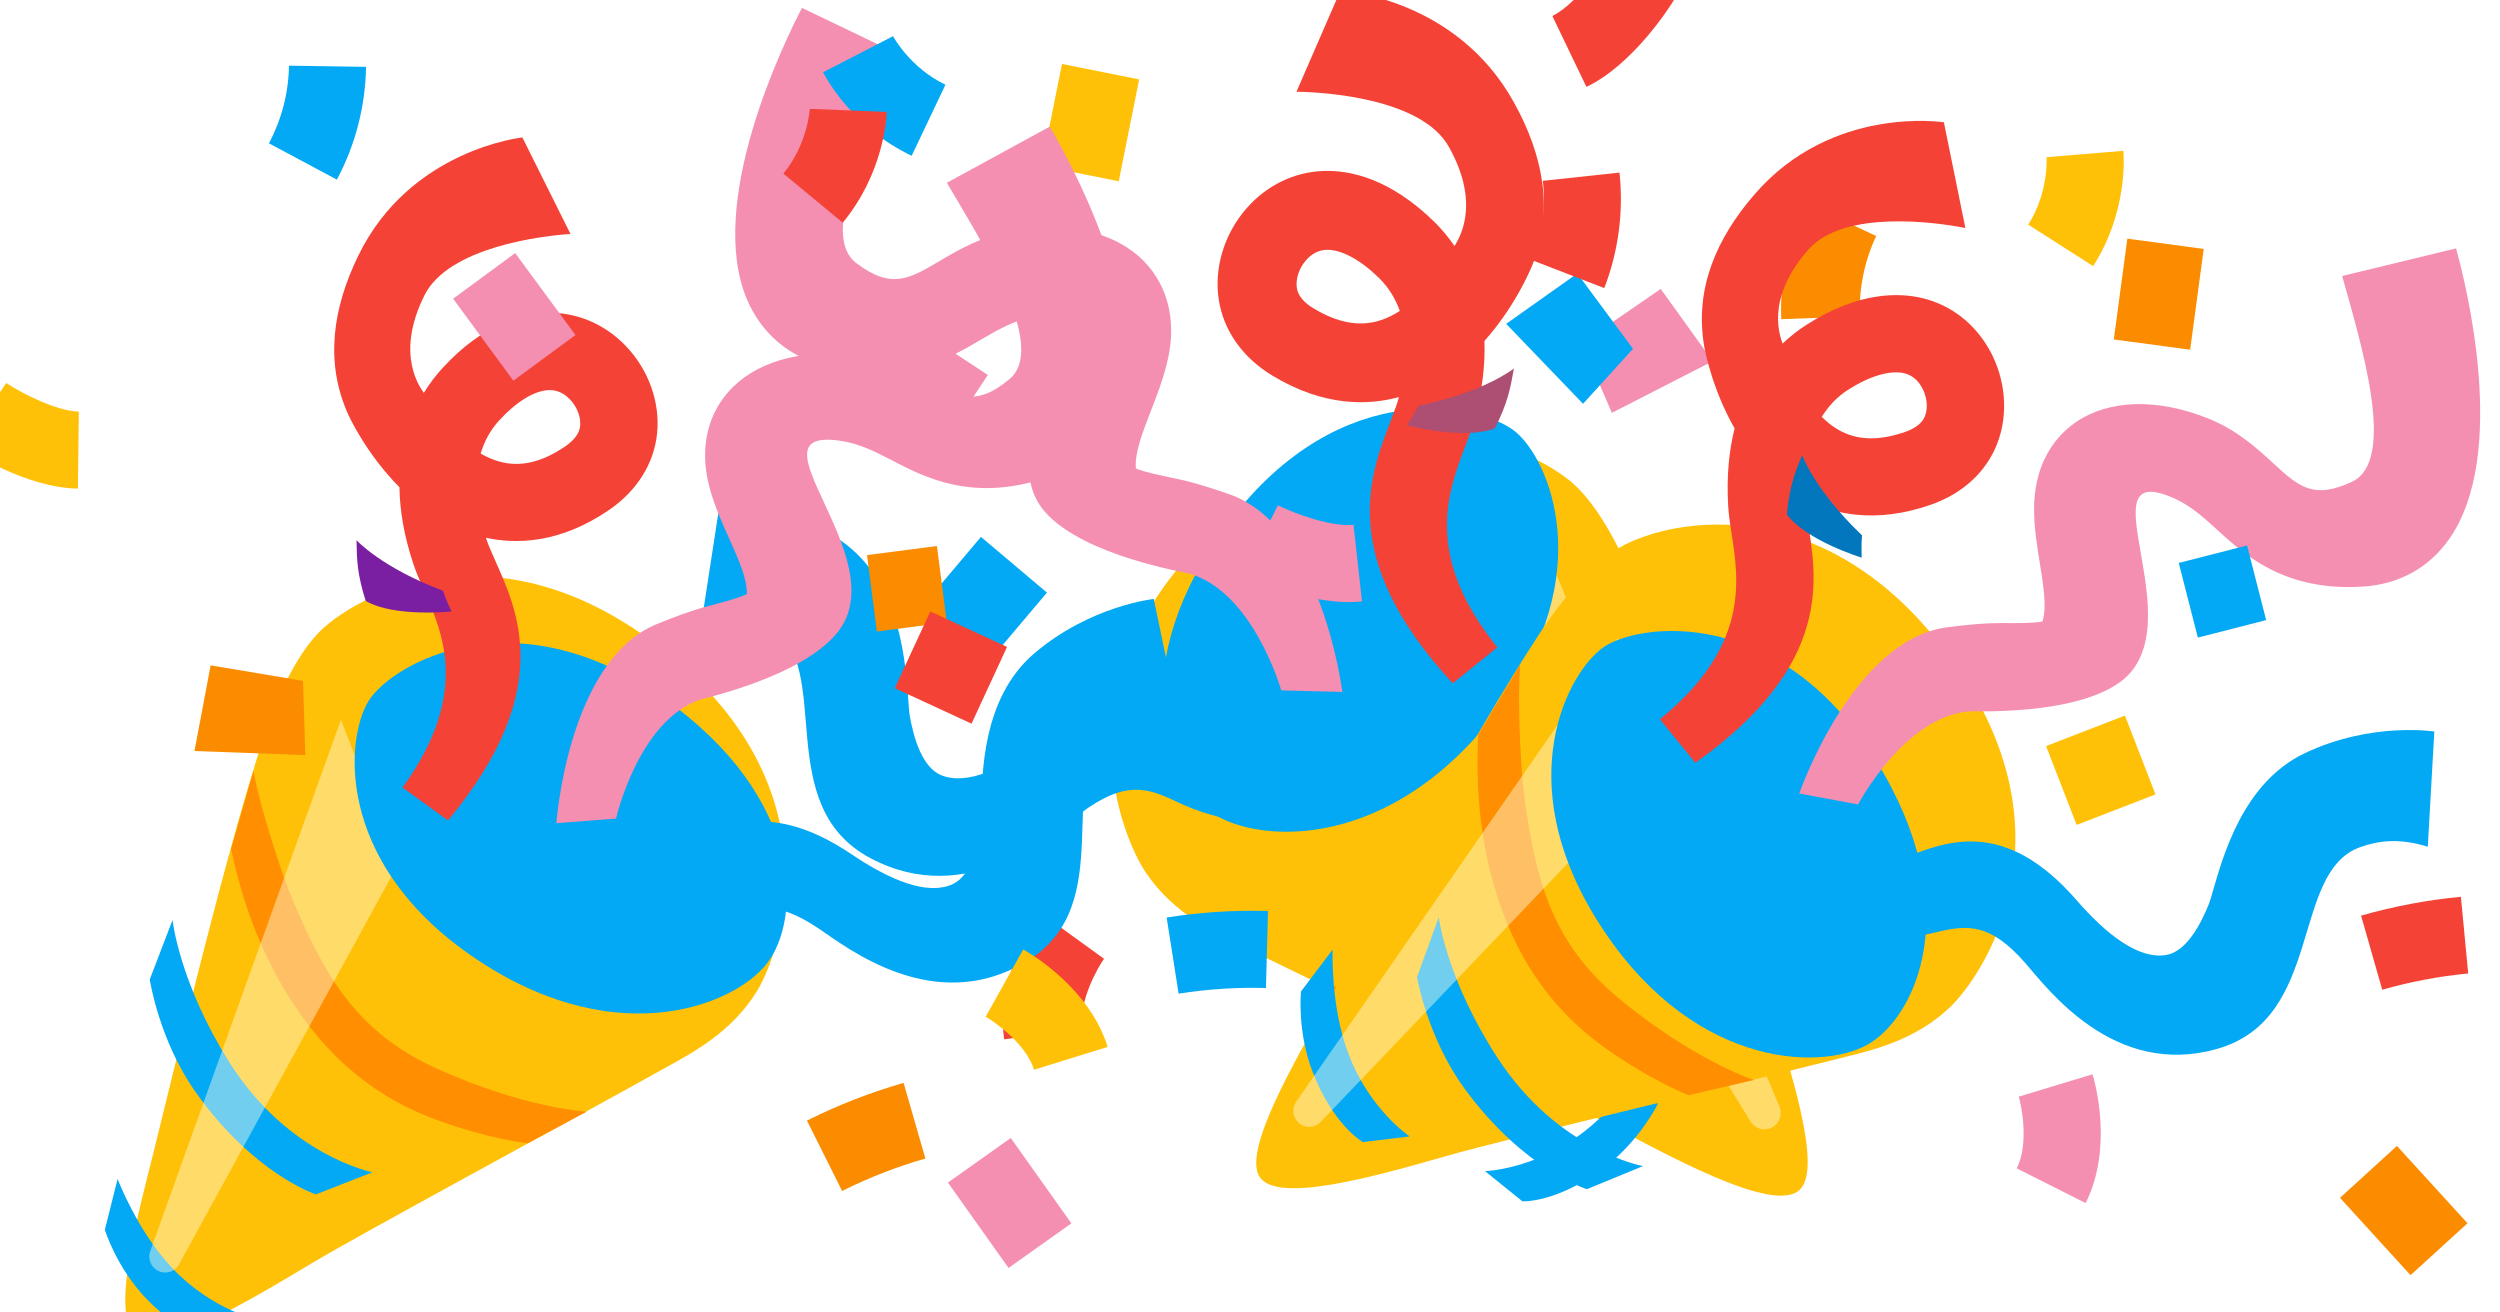
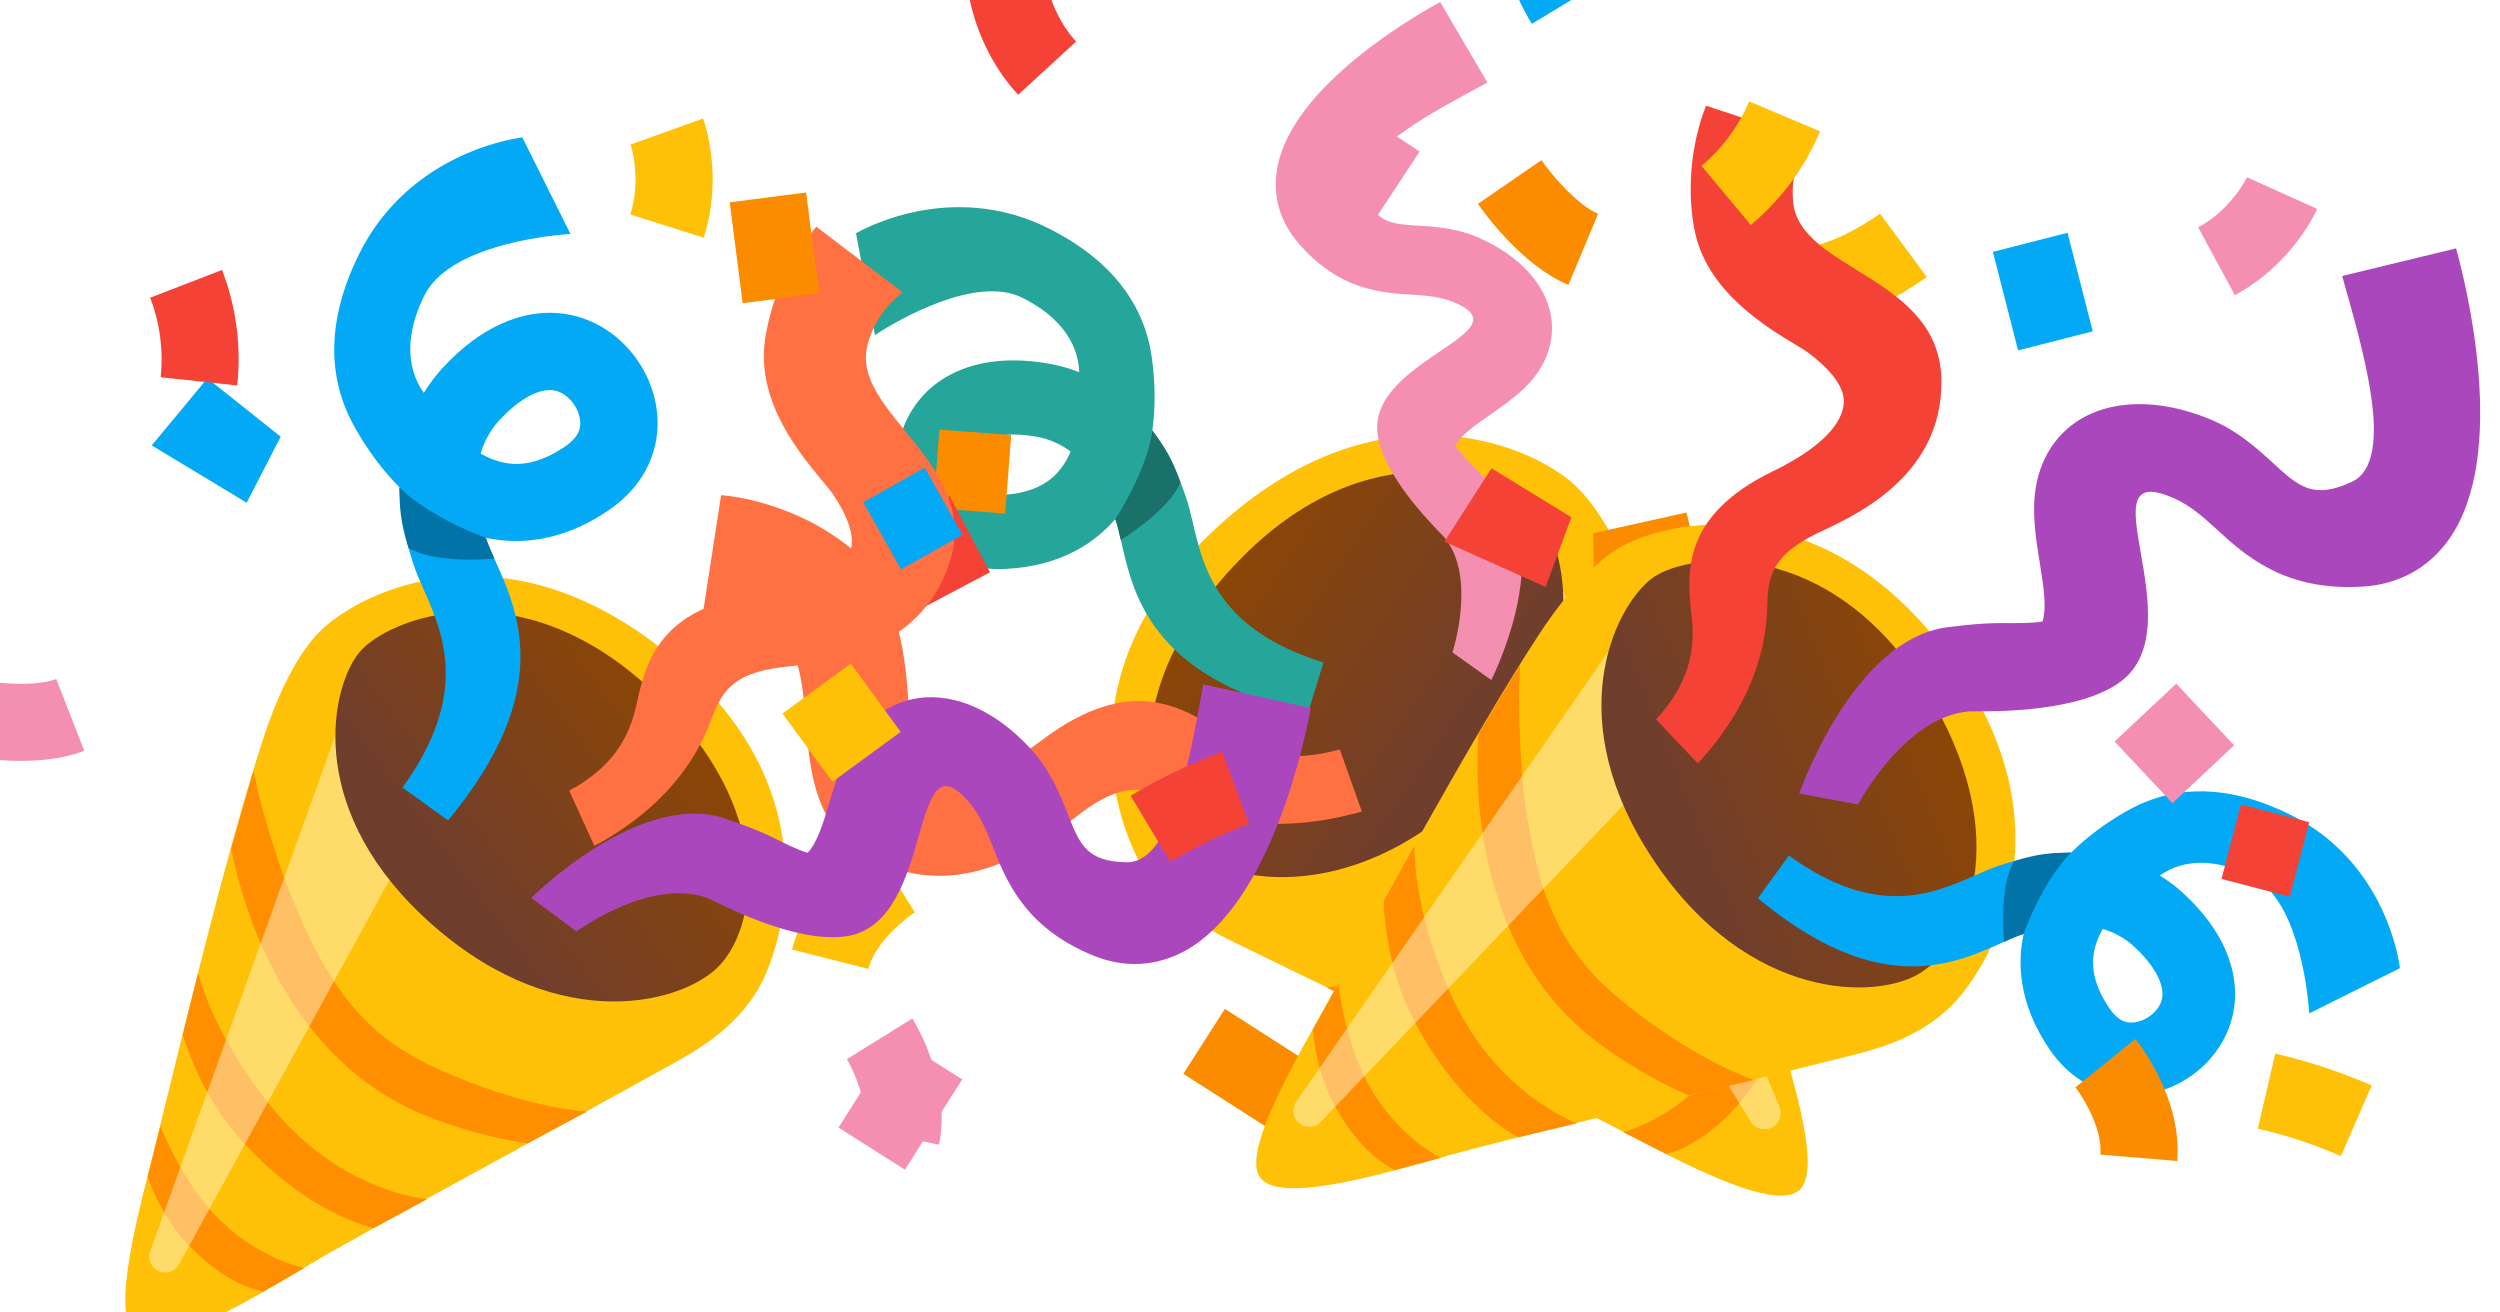
<svg xmlns="http://www.w3.org/2000/svg" width="244" height="128" viewBox="0 0 244 128">
  <g transform="translate(63 -5) scale(.96) rotate(3 64 64) translate(128 0) scale(-1 1)">
    <g>
      <g>
        <g>
          <path style="fill:#FFC107;" d="M7.45,123.27c2.27,2.46,11.62-1.83,19-5.27c5.53-2.57,27.66-11.65,38.66-16.36     c2.97-1.27,7.29-2.93,10.4-7.02c2.76-3.64,10.08-19.1-4.66-34.76c-14.96-15.9-30.37-11.51-36.13-7.43     c-3.39,2.4-6.15,7.81-7.39,10.56c-5.24,11.62-12.71,32.91-15.75,41.28C9.35,110.44,5.2,120.83,7.45,123.27z" />
          <path style="fill:#FF8F00;" d="M25.85,66.49c0.14,1.74,0.49,4.57,1.69,10.02c0.82,3.74,2.16,7.66,3.25,10.25     c3.27,7.79,7.86,10.93,12.51,13.45c7.9,4.28,13.27,5.08,13.27,5.08l-6.44,2.63c0,0-3.9-0.81-9.22-3.43     c-5.07-2.5-10.35-6.73-14.21-15.01c-1.67-3.59-2.64-7.07-3.2-9.83c-0.69-3.42-0.8-5.36-0.8-5.36L25.85,66.49z" />
-           <path style="fill:#03A9F4;" d="M17.94,86.77c0,0,0.8,6.49,6.16,14.68c6.28,9.58,15.05,11.15,15.05,11.15l-5.83,2.4     c0,0-6.51-1.99-12.7-10.44c-3.86-5.27-4.94-11.57-4.94-11.57L17.94,86.77z" transform="translate(-3 -7)" />
-           <path style="fill:#03A9F4;" d="M12.39,102.15c0,0,1.46,5.6,4.66,9.78c3.81,4.99,8.66,6.44,8.66,6.44l-4.47,1.98     c0,0-3.39-0.71-7.1-5.41c-2.82-3.57-3.62-7.67-3.62-7.67L12.39,102.15z" transform="rotate(-12 55 55)" />
+           <path style="fill:#FF8F00;" d="M17.94,86.77c0,0,0.8,6.49,6.16,14.68c6.28,9.58,15.05,11.15,15.05,11.15l-5.83,2.4     c0,0-6.51-1.99-12.7-10.44c-3.86-5.27-4.94-11.57-4.94-11.57L17.94,86.77z" />
+           <path style="fill:#FF8F00;" d="M12.39,102.15c0,0,1.46,5.6,4.66,9.78c3.81,4.99,8.66,6.44,8.66,6.44l-4.47,1.98     c0,0-3.39-0.71-7.1-5.41c-2.82-3.57-3.62-7.67-3.62-7.67L12.39,102.15z" />
          <g style="opacity:0.44;">
            <path style="fill:#FFFDE7;" d="M9.96,116.37L9.96,116.37c-0.2-0.45-0.2-0.96,0.01-1.4l25.47-52.82l4.19,15.75l-26.8,38.71      C12.11,117.69,10.49,117.55,9.96,116.37z" />
          </g>
          <linearGradient id="popper3_p0_SVGID_1_" gradientUnits="userSpaceOnUse" x1="74.384" y1="61.839" x2="44.617" y2="79.699">
            <stop offset="0.024" style="stop-color:#8F4700" />
            <stop offset="1" style="stop-color:#703E2D" />
          </linearGradient>
-           <path style="fill:#03A9F4;" d="M41.65,83.19c11.9,13.92,25.45,12.18,29.96,8.66c4.52-3.53,8.09-15.66-3.76-29.35     c-12.42-14.34-26.48-10.25-29.73-7.15S30.73,70.42,41.65,83.19z" transform="translate(2 -3) rotate(7 75 55)" />
-           <g>
-             <path style="fill:#03A9F4;" d="M82.52,88.92c-4.34-3.64-6.65-2.99-9.75-1.7c-4,1.66-10.29,2.89-18.83,0l2.57-6.19      c5.07,1.71,8.74,0.88,11.91-0.99c4.08-2.4,9.66-5.69,18.34,1.6c3.62,3.04,7.33,5.06,10.05,4.14c1.98-0.66,3.03-3.61,3.56-5.96      c0.05-0.21,0.13-0.81,0.19-1.34c0.48-3.67,1.28-11.59,7.18-15.64c6.31-4.33,12.94-4.33,12.94-4.33l1.2,11.92      c-3.05-0.45-5.17,0.17-6.96,1.16c-6.74,3.75-0.87,18.15-11.36,22.99C93.47,99.27,85.22,91.18,82.52,88.92z" />
-           </g>
-           <g>
-             <path style="fill:#F44336;" d="M45.4,73.72l-4.34-3.89c7.97-8.9,5.87-15.44,4.34-20.2c-0.31-0.96-0.6-1.87-0.79-2.74      c-0.68-3.08-0.82-5.76-0.61-8.1c-3.06-3.81-4.41-7.8-4.5-8.07c-1.86-5.63-0.46-11.12,2.75-16.27C48.74,4,60.49,4,60.49,4      l3.92,10.49c-2.98-0.12-12.75,0.03-15.75,4.76c-3.79,5.96-1.3,9.64-1.12,10.06c0.73-0.95,1.47-1.71,2.13-2.3      c4.79-4.25,8.95-4.86,11.6-4.62c2.98,0.27,5.68,1.77,7.61,4.23c2.11,2.7,2.98,6.21,2.31,9.4c-0.65,3.11-2.72,5.74-5.83,7.41      c-5.43,2.92-9.95,2.52-12.98,1.51c0.02,0.07,0.03,0.15,0.05,0.22c0.11,0.5,0.33,1.2,0.59,2.01      C54.79,52.65,58.08,61.35,45.4,73.72z M52.75,36.19c0.58,0.42,1.19,0.77,1.82,1.02c2.1,0.84,4.39,0.56,6.99-0.84      c1.53-0.82,1.71-1.7,1.77-1.99c0.18-0.87-0.12-1.98-0.77-2.81c-0.57-0.73-1.23-1.11-2.02-1.19c-1.5-0.13-3.53,0.82-5.56,2.63      C54.01,33.88,53.27,34.95,52.75,36.19z" />
-           </g>
-           <g>
+           <path style="fill:url(#popper3_p0_SVGID_1_);" d="M41.65,83.19c11.9,13.92,25.45,12.18,29.96,8.66c4.52-3.53,8.09-15.66-3.76-29.35     c-12.42-14.34-26.48-10.25-29.73-7.15S30.73,70.42,41.65,83.19z" />
+           <g transform="translate(55 84) rotate(0) scale(1) translate(-55 -84)">
+             <path style="fill:#FF7043;" d="M82.52,88.92c-4.34-3.64-6.65-2.99-9.75-1.7c-4,1.66-10.29,2.89-18.83,0l2.57-6.19      c5.07,1.71,8.74,0.88,11.91-0.99c4.08-2.4,9.66-5.69,18.34,1.6c3.62,3.04,7.33,5.06,10.05,4.14c1.98-0.66,3.03-3.61,3.56-5.96      c0.05-0.21,0.13-0.81,0.19-1.34c0.48-3.67,1.28-11.59,7.18-15.64c6.31-4.33,12.94-4.33,12.94-4.33l1.2,11.92      c-3.05-0.45-5.17,0.17-6.96,1.16c-6.74,3.75-0.87,18.15-11.36,22.99C93.47,99.27,85.22,91.18,82.52,88.92z" />
+           </g>
+           <g transform="translate(43 72) rotate(-34) scale(0.78) translate(-59 -75)">
            <path style="fill:#F48FB1;" d="M62.77,75.35l-6.21-0.17c0,0,2.95-16.66,12.5-19.46c1.79-0.52,3.75-1.05,5.72-1.34      c1.17-0.18,3.02-0.45,3.93-0.79c0.21-1.57-0.45-3.57-1.19-5.84c-0.58-1.76-1.18-3.57-1.5-5.55c-0.62-3.86,0.41-7.27,2.9-9.62      c3.04-2.85,7.95-3.76,13.49-2.5c3.16,0.72,5.49,2.27,7.54,3.63c2.93,1.95,4.64,2.94,8.22,0.53c4.33-2.92-1.33-14.35-4.34-20.95      l11.23-4.68c1.51,3.3,8.8,20.28,3.99,29.97c-1.62,3.26-4.41,5.42-8.07,6.23c-7.96,1.78-12.62-1.32-16.02-3.58      c-1.61-1.07-3.02-1.91-4.55-2.35c-10.63-3.03,4.21,12.61-2.74,19.64c-4.17,4.21-14.36,5.32-15.02,5.48      C66.09,65.58,62.77,75.35,62.77,75.35z" />
          </g>
-         </g>
-         <path style="fill:#AD4E73;" d="M43.99,38.79c-0.19,2.2-0.28,3.51,0.29,6.37c2.75,2.02,8.74,2.02,8.74,2.02    c-0.26-0.81-0.49-1.51-0.59-2.01c-0.02-0.07-0.03-0.15-0.05-0.22C46.29,41.91,43.99,38.79,43.99,38.79z" transform="rotate(-12 55 55)" />
-       </g>
-       <g transform="translate(-2 -1) rotate(4 64 64)">
-         <g>
-           <polygon style="fill:#F48FB1;" points="31.53,48.64 21.19,43.57 26.34,36.13 34.45,41.5   " />
-         </g>
-       </g>
-       <g transform="translate(5 -7) rotate(21 64 64)">
-         <g>
-           <path style="fill:#F44336;" d="M16.29,34.6c-5.28-0.71-10.66-5.19-11.25-5.7l5.19-6.09c1.57,1.33,4.9,3.56,7.13,3.86L16.29,34.6z" />
-         </g>
-       </g>
-       <g transform="translate(-3 4) rotate(-13 64 64)">
-         <g>
-           <path style="fill:#FB8C00;" d="M25.61,21.27l-7.6-2.49c0.87-2.66,1.1-5.53,0.65-8.3l7.9-1.27C27.21,13.23,26.88,17.4,25.61,21.27z    " />
-         </g>
-       </g>
-       <g transform="translate(4 -2) rotate(4 64 64)">
-         <g>
-           <rect x="74.11" y="14.35" transform="matrix(0.9769 -0.2137 0.2137 0.9769 -2.3917 17.1437)" style="fill:#FFC107;" width="8" height="10.56" />
-         </g>
-       </g>
-       <g transform="translate(-4 -8) rotate(21 64 64)">
-         <g>
-           <path style="fill:#03A9F4;" d="M92.46,17.77l-5.5-5.81c2.88-2.73,3.54-6.3,3.54-6.34l7.9,1.29C98.3,7.54,97.29,13.2,92.46,17.77z" />
-         </g>
-       </g>
-       <g transform="translate(3 3) rotate(-13 64 64)">
-         <g>
-           <rect x="96.54" y="47.3" transform="matrix(0.9545 -0.2983 0.2983 0.9545 -10.7408 32.2313)" style="fill:#F48FB1;" width="7.32" height="8" />
-         </g>
-       </g>
-       <g transform="translate(-5 -3) rotate(4 64 64)">
-         <g>
-           <path style="fill:#F44336;" d="M97.55,113.03l-7.95-0.94c0.34-2.83-1.77-6.3-2.35-7.07l6.4-4.8    C94.13,100.85,98.3,106.62,97.55,113.03z" />
-         </g>
-       </g>
-       <g transform="translate(2 8) rotate(21 64 64)">
-         <g>
-           <path style="fill:#FB8C00;" d="M120.37,102.89c-2.99-0.45-6.05-0.63-9.07-0.52l-0.27-8c3.51-0.12,7.06,0.08,10.53,0.61    L120.37,102.89z" />
-         </g>
-       </g>
-       <g transform="translate(-6 2) rotate(-13 64 64)">
-         <g>
-           <rect x="112.29" y="109.43" transform="matrix(0.7026 -0.7116 0.7116 0.7026 -47.1516 116.922)" style="fill:#FFC107;" width="8" height="10.87" />
-         </g>
-       </g>
-       <g transform="translate(1 -4) rotate(4 64 64)">
-         <rect x="88.29" y="65.14" transform="matrix(0.6583 0.7527 -0.7527 0.6583 84.0086 -46.0064)" style="fill:#03A9F4;" width="8.78" height="8.78" />
+           <g transform="translate(59 75) rotate(34) scale(0.94) translate(-43 -72)">
+             <path style="fill:#26A69A;" d="M45.4,73.72l-4.34-3.89c7.97-8.9,5.87-15.44,4.34-20.2c-0.31-0.96-0.6-1.87-0.79-2.74      c-0.68-3.08-0.82-5.76-0.61-8.1c-3.06-3.81-4.41-7.8-4.5-8.07c-1.86-5.63-0.46-11.12,2.75-16.27C48.74,4,60.49,4,60.49,4      l3.92,10.49c-2.98-0.12-12.75,0.03-15.75,4.76c-3.79,5.96-1.3,9.64-1.12,10.06c0.73-0.95,1.47-1.71,2.13-2.3      c4.79-4.25,8.95-4.86,11.6-4.62c2.98,0.27,5.68,1.77,7.61,4.23c2.11,2.7,2.98,6.21,2.31,9.4c-0.65,3.11-2.72,5.74-5.83,7.41      c-5.43,2.92-9.95,2.52-12.98,1.51c0.02,0.07,0.03,0.15,0.05,0.22c0.11,0.5,0.33,1.2,0.59,2.01      C54.79,52.65,58.08,61.35,45.4,73.72z M52.75,36.19c0.58,0.42,1.19,0.77,1.82,1.02c2.1,0.84,4.39,0.56,6.99-0.84      c1.53-0.82,1.71-1.7,1.77-1.99c0.18-0.87-0.12-1.98-0.77-2.81c-0.57-0.73-1.23-1.11-2.02-1.19c-1.5-0.13-3.53,0.82-5.56,2.63      C54.01,33.88,53.27,34.95,52.75,36.19z" />
+             <path style="fill:#1A7169;" d="M43.99,38.79c-0.19,2.2-0.28,3.51,0.29,6.37c2.75,2.02,8.74,2.02,8.74,2.02    c-0.26-0.81-0.49-1.51-0.59-2.01c-0.02-0.07-0.03-0.15-0.05-0.22C46.29,41.91,43.99,38.79,43.99,38.79z" />
+           </g>
+         </g>
+       </g>
+       <g transform="translate(3 6) rotate(-18 64 64)">
+         <g>
+           <polygon style="fill:#FB8C00;" points="31.53,48.64 21.19,43.57 26.34,36.13 34.45,41.5   " />
+         </g>
+       </g>
+       <g transform="translate(-5 0) rotate(-1 64 64)">
+         <g>
+           <path style="fill:#FFC107;" d="M16.29,34.6c-5.28-0.71-10.66-5.19-11.25-5.7l5.19-6.09c1.57,1.33,4.9,3.56,7.13,3.86L16.29,34.6z" />
+         </g>
+       </g>
+       <g transform="translate(2 -6) rotate(16 64 64)">
+         <g>
+           <path style="fill:#03A9F4;" d="M25.61,21.27l-7.6-2.49c0.87-2.66,1.1-5.53,0.65-8.3l7.9-1.27C27.21,13.23,26.88,17.4,25.61,21.27z    " />
+         </g>
+       </g>
+       <g transform="translate(-6 5) rotate(-18 64 64)">
+         <g>
+           <rect x="74.11" y="14.35" transform="matrix(0.9769 -0.2137 0.2137 0.9769 -2.3917 17.1437)" style="fill:#F48FB1;" width="8" height="10.56" />
+         </g>
+       </g>
+       <g transform="translate(1 -1) rotate(-1 64 64)">
+         <g>
+           <path style="fill:#F44336;" d="M92.46,17.77l-5.5-5.81c2.88-2.73,3.54-6.3,3.54-6.34l7.9,1.29C98.3,7.54,97.29,13.2,92.46,17.77z" />
+         </g>
+       </g>
+       <g transform="translate(-7 -7) rotate(16 64 64)">
+         <g>
+           <rect x="96.54" y="47.3" transform="matrix(0.9545 -0.2983 0.2983 0.9545 -10.7408 32.2313)" style="fill:#FB8C00;" width="7.32" height="8" />
+         </g>
+       </g>
+       <g transform="translate(0 4) rotate(-18 64 64)">
+         <g>
+           <path style="fill:#FFC107;" d="M97.55,113.03l-7.95-0.94c0.34-2.83-1.77-6.3-2.35-7.07l6.4-4.8    C94.13,100.85,98.3,106.62,97.55,113.03z" />
+         </g>
+       </g>
+       <g transform="translate(7 -2) rotate(-1 64 64)">
+         <g>
+           <path style="fill:#03A9F4;" d="M120.37,102.89c-2.99-0.45-6.05-0.63-9.07-0.52l-0.27-8c3.51-0.12,7.06,0.08,10.53,0.61    L120.37,102.89z" />
+         </g>
+       </g>
+       <g transform="translate(-1 -8) rotate(16 64 64)">
+         <g>
+           <rect x="112.29" y="109.43" transform="matrix(0.7026 -0.7116 0.7116 0.7026 -47.1516 116.922)" style="fill:#F48FB1;" width="8" height="10.87" />
+         </g>
+       </g>
+       <g transform="translate(6 3) rotate(-18 64 64)">
+         <rect x="88.29" y="65.14" transform="matrix(0.6583 0.7527 -0.7527 0.6583 84.0086 -46.0064)" style="fill:#F44336;" width="8.78" height="8.78" />
      </g>
    </g>
  </g>
  <g transform="translate(0 9) scale(.94) rotate(-6 64 64)">
    <g>
      <g>
        <g>
          <path style="fill:#FFC107;" d="M7.45,123.27c2.27,2.46,11.62-1.83,19-5.27c5.53-2.57,27.66-11.65,38.66-16.36     c2.97-1.27,7.29-2.93,10.4-7.02c2.76-3.64,10.08-19.1-4.66-34.76c-14.96-15.9-30.37-11.51-36.13-7.43     c-3.39,2.4-6.15,7.81-7.39,10.56c-5.24,11.62-12.71,32.91-15.75,41.28C9.35,110.44,5.2,120.83,7.45,123.27z" />
          <path style="fill:#FF8F00;" d="M25.85,66.49c0.14,1.74,0.49,4.57,1.69,10.02c0.82,3.74,2.16,7.66,3.25,10.25     c3.27,7.79,7.86,10.93,12.51,13.45c7.9,4.28,13.27,5.08,13.27,5.08l-6.44,2.63c0,0-3.9-0.81-9.22-3.43     c-5.07-2.5-10.35-6.73-14.21-15.01c-1.67-3.59-2.64-7.07-3.2-9.83c-0.69-3.42-0.8-5.36-0.8-5.36L25.85,66.49z" />
-           <path style="fill:#03A9F4;" d="M17.94,86.77c0,0,0.8,6.49,6.16,14.68c6.28,9.58,15.05,11.15,15.05,11.15l-5.83,2.4     c0,0-6.51-1.99-12.7-10.44c-3.86-5.27-4.94-11.57-4.94-11.57L17.94,86.77z" transform="rotate(7 64 67)" />
-           <path style="fill:#03A9F4;" d="M12.39,102.15c0,0,1.46,5.6,4.66,9.78c3.81,4.99,8.66,6.44,8.66,6.44l-4.47,1.98     c0,0-3.39-0.71-7.1-5.41c-2.82-3.57-3.62-7.67-3.62-7.67L12.39,102.15z" transform="translate(-5 5)" />
+           <path style="fill:#FF8F00;" d="M17.94,86.77c0,0,0.8,6.49,6.16,14.68c6.28,9.58,15.05,11.15,15.05,11.15l-5.83,2.4     c0,0-6.51-1.99-12.7-10.44c-3.86-5.27-4.94-11.57-4.94-11.57L17.94,86.77z" />
+           <path style="fill:#FF8F00;" d="M12.39,102.15c0,0,1.46,5.6,4.66,9.78c3.81,4.99,8.66,6.44,8.66,6.44l-4.47,1.98     c0,0-3.39-0.71-7.1-5.41c-2.82-3.57-3.62-7.67-3.62-7.67L12.39,102.15z" />
          <g style="opacity:0.44;">
            <path style="fill:#FFFDE7;" d="M9.96,116.37L9.96,116.37c-0.2-0.45-0.2-0.96,0.01-1.4l25.47-52.82l4.19,15.75l-26.8,38.71      C12.11,117.69,10.49,117.55,9.96,116.37z" />
          </g>
          <linearGradient id="popper3_p1_SVGID_1_" gradientUnits="userSpaceOnUse" x1="74.384" y1="61.839" x2="44.617" y2="79.699">
            <stop offset="0.024" style="stop-color:#8F4700" />
            <stop offset="1" style="stop-color:#703E2D" />
          </linearGradient>
-           <path style="fill:#03A9F4;" d="M41.65,83.19c11.9,13.92,25.45,12.18,29.96,8.66c4.52-3.53,8.09-15.66-3.76-29.35     c-12.42-14.34-26.48-10.25-29.73-7.15S30.73,70.42,41.65,83.19z" transform="rotate(-8 75 55)" />
-           <g>
-             <path style="fill:#03A9F4;" d="M82.52,88.92c-4.34-3.64-6.65-2.99-9.75-1.7c-4,1.66-10.29,2.89-18.83,0l2.57-6.19      c5.07,1.71,8.74,0.88,11.91-0.99c4.08-2.4,9.66-5.69,18.34,1.6c3.62,3.04,7.33,5.06,10.05,4.14c1.98-0.66,3.03-3.61,3.56-5.96      c0.05-0.21,0.13-0.81,0.19-1.34c0.48-3.67,1.28-11.59,7.18-15.64c6.31-4.33,12.94-4.33,12.94-4.33l1.2,11.92      c-3.05-0.45-5.17,0.17-6.96,1.16c-6.74,3.75-0.87,18.15-11.36,22.99C93.47,99.27,85.22,91.18,82.52,88.92z" />
-           </g>
-           <g>
-             <path style="fill:#F44336;" d="M45.4,73.72l-4.34-3.89c7.97-8.9,5.87-15.44,4.34-20.2c-0.31-0.96-0.6-1.87-0.79-2.74      c-0.68-3.08-0.82-5.76-0.61-8.1c-3.06-3.81-4.41-7.8-4.5-8.07c-1.86-5.63-0.46-11.12,2.75-16.27C48.74,4,60.49,4,60.49,4      l3.92,10.49c-2.98-0.12-12.75,0.03-15.75,4.76c-3.79,5.96-1.3,9.64-1.12,10.06c0.73-0.95,1.47-1.71,2.13-2.3      c4.79-4.25,8.95-4.86,11.6-4.62c2.98,0.27,5.68,1.77,7.61,4.23c2.11,2.7,2.98,6.21,2.31,9.4c-0.65,3.11-2.72,5.74-5.83,7.41      c-5.43,2.92-9.95,2.52-12.98,1.51c0.02,0.07,0.03,0.15,0.05,0.22c0.11,0.5,0.33,1.2,0.59,2.01      C54.79,52.65,58.08,61.35,45.4,73.72z M52.75,36.19c0.58,0.42,1.19,0.77,1.82,1.02c2.1,0.84,4.39,0.56,6.99-0.84      c1.53-0.82,1.71-1.7,1.77-1.99c0.18-0.87-0.12-1.98-0.77-2.81c-0.57-0.73-1.23-1.11-2.02-1.19c-1.5-0.13-3.53,0.82-5.56,2.63      C54.01,33.88,53.27,34.95,52.75,36.19z" />
-           </g>
-           <g>
-             <path style="fill:#F48FB1;" d="M62.77,75.35l-6.21-0.17c0,0,2.95-16.66,12.5-19.46c1.79-0.52,3.75-1.05,5.72-1.34      c1.17-0.18,3.02-0.45,3.93-0.79c0.21-1.57-0.45-3.57-1.19-5.84c-0.58-1.76-1.18-3.57-1.5-5.55c-0.62-3.86,0.41-7.27,2.9-9.62      c3.04-2.85,7.95-3.76,13.49-2.5c3.16,0.72,5.49,2.27,7.54,3.63c2.93,1.95,4.64,2.94,8.22,0.53c4.33-2.92-1.33-14.35-4.34-20.95      l11.23-4.68c1.51,3.3,8.8,20.28,3.99,29.97c-1.62,3.26-4.41,5.42-8.07,6.23c-7.96,1.78-12.62-1.32-16.02-3.58      c-1.61-1.07-3.02-1.91-4.55-2.35c-10.63-3.03,4.21,12.61-2.74,19.64c-4.17,4.21-14.36,5.32-15.02,5.48      C66.09,65.58,62.77,75.35,62.77,75.35z" />
-           </g>
-         </g>
-         <path style="fill:#7B1FA2;" d="M43.99,38.79c-0.19,2.2-0.28,3.51,0.29,6.37c2.75,2.02,8.74,2.02,8.74,2.02    c-0.26-0.81-0.49-1.51-0.59-2.01c-0.02-0.07-0.03-0.15-0.05-0.22C46.29,41.91,43.99,38.79,43.99,38.79z" transform="translate(-5 5)" />
-       </g>
-       <g transform="translate(3 6) rotate(-18 64 64)">
-         <g>
-           <polygon style="fill:#FB8C00;" points="31.53,48.64 21.19,43.57 26.34,36.13 34.45,41.5   " />
-         </g>
-       </g>
-       <g transform="translate(-5 0) rotate(-1 64 64)">
-         <g>
-           <path style="fill:#FFC107;" d="M16.29,34.6c-5.28-0.71-10.66-5.19-11.25-5.7l5.19-6.09c1.57,1.33,4.9,3.56,7.13,3.86L16.29,34.6z" />
-         </g>
-       </g>
-       <g transform="translate(2 -6) rotate(16 64 64)">
-         <g>
-           <path style="fill:#03A9F4;" d="M25.61,21.27l-7.6-2.49c0.87-2.66,1.1-5.53,0.65-8.3l7.9-1.27C27.21,13.23,26.88,17.4,25.61,21.27z    " />
-         </g>
-       </g>
-       <g transform="translate(-6 5) rotate(-18 64 64)">
-         <g>
-           <rect x="74.11" y="14.35" transform="matrix(0.9769 -0.2137 0.2137 0.9769 -2.3917 17.1437)" style="fill:#F48FB1;" width="8" height="10.56" />
-         </g>
-       </g>
-       <g transform="translate(1 -1) rotate(-1 64 64)">
-         <g>
-           <path style="fill:#F44336;" d="M92.46,17.77l-5.5-5.81c2.88-2.73,3.54-6.3,3.54-6.34l7.9,1.29C98.3,7.54,97.29,13.2,92.46,17.77z" />
-         </g>
-       </g>
-       <g transform="translate(-7 -7) rotate(16 64 64)">
-         <g>
-           <rect x="96.54" y="47.3" transform="matrix(0.9545 -0.2983 0.2983 0.9545 -10.7408 32.2313)" style="fill:#FB8C00;" width="7.32" height="8" />
-         </g>
-       </g>
-       <g transform="translate(0 4) rotate(-18 64 64)">
-         <g>
-           <path style="fill:#FFC107;" d="M97.55,113.03l-7.95-0.94c0.34-2.83-1.77-6.3-2.35-7.07l6.4-4.8    C94.13,100.85,98.3,106.62,97.55,113.03z" />
-         </g>
-       </g>
-       <g transform="translate(7 -2) rotate(-1 64 64)">
-         <g>
-           <path style="fill:#03A9F4;" d="M120.37,102.89c-2.99-0.45-6.05-0.63-9.07-0.52l-0.27-8c3.51-0.12,7.06,0.08,10.53,0.61    L120.37,102.89z" />
-         </g>
-       </g>
-       <g transform="translate(-1 -8) rotate(16 64 64)">
-         <g>
-           <rect x="112.29" y="109.43" transform="matrix(0.7026 -0.7116 0.7116 0.7026 -47.1516 116.922)" style="fill:#F48FB1;" width="8" height="10.87" />
-         </g>
-       </g>
-       <g transform="translate(6 3) rotate(-18 64 64)">
-         <rect x="88.29" y="65.14" transform="matrix(0.6583 0.7527 -0.7527 0.6583 84.0086 -46.0064)" style="fill:#F44336;" width="8.78" height="8.78" />
+           <path style="fill:url(#popper3_p1_SVGID_1_);" d="M41.65,83.19c11.9,13.92,25.45,12.18,29.96,8.66c4.52-3.53,8.09-15.66-3.76-29.35     c-12.42-14.34-26.48-10.25-29.73-7.15S30.73,70.42,41.65,83.19z" />
+           <g transform="translate(55 84) rotate(41) scale(0.94) translate(-59 -75)">
+             <path style="fill:#AB47BC;" d="M62.77,75.35l-6.21-0.17c0,0,2.95-16.66,12.5-19.46c1.79-0.52,3.75-1.05,5.72-1.34      c1.17-0.18,3.02-0.45,3.93-0.79c0.21-1.57-0.45-3.57-1.19-5.84c-0.58-1.76-1.18-3.57-1.5-5.55c-0.62-3.86,0.41-7.27,2.9-9.62      c3.04-2.85,7.95-3.76,13.49-2.5c3.16,0.72,5.49,2.27,7.54,3.63c2.93,1.95,4.64,2.94,8.22,0.53c4.33-2.92-1.33-14.35-4.34-20.95      l11.23-4.68c1.51,3.3,8.8,20.28,3.99,29.97c-1.62,3.26-4.41,5.42-8.07,6.23c-7.96,1.78-12.62-1.32-16.02-3.58      c-1.61-1.07-3.02-1.91-4.55-2.35c-10.63-3.03,4.21,12.61-2.74,19.64c-4.17,4.21-14.36,5.32-15.02,5.48      C66.09,65.58,62.77,75.35,62.77,75.35z" />
+           </g>
+           <g transform="translate(43 72) rotate(0) scale(1) translate(-43 -72)">
+             <path style="fill:#03A9F4;" d="M45.4,73.72l-4.34-3.89c7.97-8.9,5.87-15.44,4.34-20.2c-0.31-0.96-0.6-1.87-0.79-2.74      c-0.68-3.08-0.82-5.76-0.61-8.1c-3.06-3.81-4.41-7.8-4.5-8.07c-1.86-5.63-0.46-11.12,2.75-16.27C48.74,4,60.49,4,60.49,4      l3.92,10.49c-2.98-0.12-12.75,0.03-15.75,4.76c-3.79,5.96-1.3,9.64-1.12,10.06c0.73-0.95,1.47-1.71,2.13-2.3      c4.79-4.25,8.95-4.86,11.6-4.62c2.98,0.27,5.68,1.77,7.61,4.23c2.11,2.7,2.98,6.21,2.31,9.4c-0.65,3.11-2.72,5.74-5.83,7.41      c-5.43,2.92-9.95,2.52-12.98,1.51c0.02,0.07,0.03,0.15,0.05,0.22c0.11,0.5,0.33,1.2,0.59,2.01      C54.79,52.65,58.08,61.35,45.4,73.72z M52.75,36.19c0.58,0.42,1.19,0.77,1.82,1.02c2.1,0.84,4.39,0.56,6.99-0.84      c1.53-0.82,1.71-1.7,1.77-1.99c0.18-0.87-0.12-1.98-0.77-2.81c-0.57-0.73-1.23-1.11-2.02-1.19c-1.5-0.13-3.53,0.82-5.56,2.63      C54.01,33.88,53.27,34.95,52.75,36.19z" />
+             <path style="fill:#0273A6;" d="M43.99,38.79c-0.19,2.2-0.28,3.51,0.29,6.37c2.75,2.02,8.74,2.02,8.74,2.02    c-0.26-0.81-0.49-1.51-0.59-2.01c-0.02-0.07-0.03-0.15-0.05-0.22C46.29,41.91,43.99,38.79,43.99,38.79z" />
+           </g>
+           <g transform="translate(59 75) rotate(-41) scale(0.94) translate(-55 -84)">
+             <path style="fill:#FF7043;" d="M82.52,88.92c-4.34-3.64-6.65-2.99-9.75-1.7c-4,1.66-10.29,2.89-18.83,0l2.57-6.19      c5.07,1.71,8.74,0.88,11.91-0.99c4.08-2.4,9.66-5.69,18.34,1.6c3.62,3.04,7.33,5.06,10.05,4.14c1.98-0.66,3.03-3.61,3.56-5.96      c0.05-0.21,0.13-0.81,0.19-1.34c0.48-3.67,1.28-11.59,7.18-15.64c6.31-4.33,12.94-4.33,12.94-4.33l1.2,11.92      c-3.05-0.45-5.17,0.17-6.96,1.16c-6.74,3.75-0.87,18.15-11.36,22.99C93.47,99.27,85.22,91.18,82.52,88.92z" />
+           </g>
+         </g>
+       </g>
+       <g transform="translate(-7 -4) rotate(11 64 64)">
+         <g>
+           <polygon style="fill:#03A9F4;" points="31.53,48.64 21.19,43.57 26.34,36.13 34.45,41.5   " />
+         </g>
+       </g>
+       <g transform="translate(0 7) rotate(-23 64 64)">
+         <g>
+           <path style="fill:#F48FB1;" d="M16.29,34.6c-5.28-0.71-10.66-5.19-11.25-5.7l5.19-6.09c1.57,1.33,4.9,3.56,7.13,3.86L16.29,34.6z" />
+         </g>
+       </g>
+       <g transform="translate(7 1) rotate(-6 64 64)">
+         <g>
+           <path style="fill:#F44336;" d="M25.61,21.27l-7.6-2.49c0.87-2.66,1.1-5.53,0.65-8.3l7.9-1.27C27.21,13.23,26.88,17.4,25.61,21.27z    " />
+         </g>
+       </g>
+       <g transform="translate(-1 -5) rotate(11 64 64)">
+         <g>
+           <rect x="74.11" y="14.35" transform="matrix(0.9769 -0.2137 0.2137 0.9769 -2.3917 17.1437)" style="fill:#FB8C00;" width="8" height="10.56" />
+         </g>
+       </g>
+       <g transform="translate(6 6) rotate(-23 64 64)">
+         <g>
+           <path style="fill:#FFC107;" d="M92.46,17.77l-5.5-5.81c2.88-2.73,3.54-6.3,3.54-6.34l7.9,1.29C98.3,7.54,97.29,13.2,92.46,17.77z" />
+         </g>
+       </g>
+       <g transform="translate(-2 0) rotate(-6 64 64)">
+         <g>
+           <rect x="96.54" y="47.3" transform="matrix(0.9545 -0.2983 0.2983 0.9545 -10.7408 32.2313)" style="fill:#03A9F4;" width="7.32" height="8" />
+         </g>
+       </g>
+       <g transform="translate(5 -6) rotate(11 64 64)">
+         <g>
+           <path style="fill:#F48FB1;" d="M97.55,113.03l-7.95-0.94c0.34-2.83-1.77-6.3-2.35-7.07l6.4-4.8    C94.13,100.85,98.3,106.62,97.55,113.03z" />
+         </g>
+       </g>
+       <g transform="translate(-3 5) rotate(-23 64 64)">
+         <g>
+           <path style="fill:#F44336;" d="M120.37,102.89c-2.99-0.45-6.05-0.63-9.07-0.52l-0.27-8c3.51-0.12,7.06,0.08,10.53,0.61    L120.37,102.89z" />
+         </g>
+       </g>
+       <g transform="translate(4 -1) rotate(-6 64 64)">
+         <g>
+           <rect x="112.29" y="109.43" transform="matrix(0.7026 -0.7116 0.7116 0.7026 -47.1516 116.922)" style="fill:#FB8C00;" width="8" height="10.87" />
+         </g>
+       </g>
+       <g transform="translate(-4 -7) rotate(11 64 64)">
+         <rect x="88.29" y="65.14" transform="matrix(0.6583 0.7527 -0.7527 0.6583 84.0086 -46.0064)" style="fill:#FFC107;" width="8.78" height="8.78" />
      </g>
    </g>
  </g>
  <g transform="translate(124 8) scale(.94) rotate(9 64 64)">
    <g>
      <g>
        <g>
          <path style="fill:#FFC107;" d="M7.45,123.27c2.27,2.46,11.62-1.83,19-5.27c5.53-2.57,27.66-11.65,38.66-16.36     c2.97-1.27,7.29-2.93,10.4-7.02c2.76-3.64,10.08-19.1-4.66-34.76c-14.96-15.9-30.37-11.51-36.13-7.43     c-3.39,2.4-6.15,7.81-7.39,10.56c-5.24,11.62-12.71,32.91-15.75,41.28C9.35,110.44,5.2,120.83,7.45,123.27z" />
          <path style="fill:#FF8F00;" d="M25.85,66.49c0.14,1.74,0.49,4.57,1.69,10.02c0.82,3.74,2.16,7.66,3.25,10.25     c3.27,7.79,7.86,10.93,12.51,13.45c7.9,4.28,13.27,5.08,13.27,5.08l-6.44,2.63c0,0-3.9-0.81-9.22-3.43     c-5.07-2.5-10.35-6.73-14.21-15.01c-1.67-3.59-2.64-7.07-3.2-9.83c-0.69-3.42-0.8-5.36-0.8-5.36L25.85,66.49z" />
-           <path style="fill:#03A9F4;" d="M17.94,86.77c0,0,0.8,6.49,6.16,14.68c6.28,9.58,15.05,11.15,15.05,11.15l-5.83,2.4     c0,0-6.51-1.99-12.7-10.44c-3.86-5.27-4.94-11.57-4.94-11.57L17.94,86.77z" transform="rotate(-9 64 67)" />
-           <path style="fill:#03A9F4;" d="M12.39,102.15c0,0,1.46,5.6,4.66,9.78c3.81,4.99,8.66,6.44,8.66,6.44l-4.47,1.98     c0,0-3.39-0.71-7.1-5.41c-2.82-3.57-3.62-7.67-3.62-7.67L12.39,102.15z" transform="translate(5 3) rotate(8 55 55)" />
+           <path style="fill:#FF8F00;" d="M17.94,86.77c0,0,0.8,6.49,6.16,14.68c6.28,9.58,15.05,11.15,15.05,11.15l-5.83,2.4     c0,0-6.51-1.99-12.7-10.44c-3.86-5.27-4.94-11.57-4.94-11.57L17.94,86.77z" />
+           <path style="fill:#FF8F00;" d="M12.39,102.15c0,0,1.46,5.6,4.66,9.78c3.81,4.99,8.66,6.44,8.66,6.44l-4.47,1.98     c0,0-3.39-0.71-7.1-5.41c-2.82-3.57-3.62-7.67-3.62-7.67L12.39,102.15z" />
          <g style="opacity:0.44;">
            <path style="fill:#FFFDE7;" d="M9.96,116.37L9.96,116.37c-0.2-0.45-0.2-0.96,0.01-1.4l25.47-52.82l4.19,15.75l-26.8,38.71      C12.11,117.69,10.49,117.55,9.96,116.37z" />
          </g>
          <linearGradient id="popper3_p2_SVGID_1_" gradientUnits="userSpaceOnUse" x1="74.384" y1="61.839" x2="44.617" y2="79.699">
            <stop offset="0.024" style="stop-color:#8F4700" />
            <stop offset="1" style="stop-color:#703E2D" />
          </linearGradient>
-           <path style="fill:#03A9F4;" d="M41.65,83.19c11.9,13.92,25.45,12.18,29.96,8.66c4.52-3.53,8.09-15.66-3.76-29.35     c-12.42-14.34-26.48-10.25-29.73-7.15S30.73,70.42,41.65,83.19z" transform="translate(-4 8)" />
-           <g>
-             <path style="fill:#03A9F4;" d="M82.52,88.92c-4.34-3.64-6.65-2.99-9.75-1.7c-4,1.66-10.29,2.89-18.83,0l2.57-6.19      c5.07,1.71,8.74,0.88,11.91-0.99c4.08-2.4,9.66-5.69,18.34,1.6c3.62,3.04,7.33,5.06,10.05,4.14c1.98-0.66,3.03-3.61,3.56-5.96      c0.05-0.21,0.13-0.81,0.19-1.34c0.48-3.67,1.28-11.59,7.18-15.64c6.31-4.33,12.94-4.33,12.94-4.33l1.2,11.92      c-3.05-0.45-5.17,0.17-6.96,1.16c-6.74,3.75-0.87,18.15-11.36,22.99C93.47,99.27,85.22,91.18,82.52,88.92z" />
-           </g>
-           <g>
-             <path style="fill:#F44336;" d="M45.4,73.72l-4.34-3.89c7.97-8.9,5.87-15.44,4.34-20.2c-0.31-0.96-0.6-1.87-0.79-2.74      c-0.68-3.08-0.82-5.76-0.61-8.1c-3.06-3.81-4.41-7.8-4.5-8.07c-1.86-5.63-0.46-11.12,2.75-16.27C48.74,4,60.49,4,60.49,4      l3.92,10.49c-2.98-0.12-12.75,0.03-15.75,4.76c-3.79,5.96-1.3,9.64-1.12,10.06c0.73-0.95,1.47-1.71,2.13-2.3      c4.79-4.25,8.95-4.86,11.6-4.62c2.98,0.27,5.68,1.77,7.61,4.23c2.11,2.7,2.98,6.21,2.31,9.4c-0.65,3.11-2.72,5.74-5.83,7.41      c-5.43,2.92-9.95,2.52-12.98,1.51c0.02,0.07,0.03,0.15,0.05,0.22c0.11,0.5,0.33,1.2,0.59,2.01      C54.79,52.65,58.08,61.35,45.4,73.72z M52.75,36.19c0.58,0.42,1.19,0.77,1.82,1.02c2.1,0.84,4.39,0.56,6.99-0.84      c1.53-0.82,1.71-1.7,1.77-1.99c0.18-0.87-0.12-1.98-0.77-2.81c-0.57-0.73-1.23-1.11-2.02-1.19c-1.5-0.13-3.53,0.82-5.56,2.63      C54.01,33.88,53.27,34.95,52.75,36.19z" />
-           </g>
-           <g>
-             <path style="fill:#F48FB1;" d="M62.77,75.35l-6.21-0.17c0,0,2.95-16.66,12.5-19.46c1.79-0.52,3.75-1.05,5.72-1.34      c1.17-0.18,3.02-0.45,3.93-0.79c0.21-1.57-0.45-3.57-1.19-5.84c-0.58-1.76-1.18-3.57-1.5-5.55c-0.62-3.86,0.41-7.27,2.9-9.62      c3.04-2.85,7.95-3.76,13.49-2.5c3.16,0.72,5.49,2.27,7.54,3.63c2.93,1.95,4.64,2.94,8.22,0.53c4.33-2.92-1.33-14.35-4.34-20.95      l11.23-4.68c1.51,3.3,8.8,20.28,3.99,29.97c-1.62,3.26-4.41,5.42-8.07,6.23c-7.96,1.78-12.62-1.32-16.02-3.58      c-1.61-1.07-3.02-1.91-4.55-2.35c-10.63-3.03,4.21,12.61-2.74,19.64c-4.17,4.21-14.36,5.32-15.02,5.48      C66.09,65.58,62.77,75.35,62.77,75.35z" />
-           </g>
-         </g>
-         <path style="fill:#0277BD;" d="M43.99,38.79c-0.19,2.2-0.28,3.51,0.29,6.37c2.75,2.02,8.74,2.02,8.74,2.02    c-0.26-0.81-0.49-1.51-0.59-2.01c-0.02-0.07-0.03-0.15-0.05-0.22C46.29,41.91,43.99,38.79,43.99,38.79z" transform="translate(5 3) rotate(8 55 55)" />
-       </g>
-       <g transform="translate(-7 -4) rotate(11 64 64)">
-         <g>
-           <polygon style="fill:#03A9F4;" points="31.53,48.64 21.19,43.57 26.34,36.13 34.45,41.5   " />
-         </g>
-       </g>
-       <g transform="translate(0 7) rotate(-23 64 64)">
-         <g>
-           <path style="fill:#F48FB1;" d="M16.29,34.6c-5.28-0.71-10.66-5.19-11.25-5.7l5.19-6.09c1.57,1.33,4.9,3.56,7.13,3.86L16.29,34.6z" />
-         </g>
-       </g>
-       <g transform="translate(7 1) rotate(-6 64 64)">
-         <g>
-           <path style="fill:#F44336;" d="M25.61,21.27l-7.6-2.49c0.87-2.66,1.1-5.53,0.65-8.3l7.9-1.27C27.21,13.23,26.88,17.4,25.61,21.27z    " />
-         </g>
-       </g>
-       <g transform="translate(-1 -5) rotate(11 64 64)">
-         <g>
-           <rect x="74.11" y="14.35" transform="matrix(0.9769 -0.2137 0.2137 0.9769 -2.3917 17.1437)" style="fill:#FB8C00;" width="8" height="10.56" />
-         </g>
-       </g>
-       <g transform="translate(6 6) rotate(-23 64 64)">
-         <g>
-           <path style="fill:#FFC107;" d="M92.46,17.77l-5.5-5.81c2.88-2.73,3.54-6.3,3.54-6.34l7.9,1.29C98.3,7.54,97.29,13.2,92.46,17.77z" />
-         </g>
-       </g>
-       <g transform="translate(-2 0) rotate(-6 64 64)">
-         <g>
-           <rect x="96.54" y="47.3" transform="matrix(0.9545 -0.2983 0.2983 0.9545 -10.7408 32.2313)" style="fill:#03A9F4;" width="7.32" height="8" />
-         </g>
-       </g>
-       <g transform="translate(5 -6) rotate(11 64 64)">
-         <g>
-           <path style="fill:#F48FB1;" d="M97.55,113.03l-7.95-0.94c0.34-2.83-1.77-6.3-2.35-7.07l6.4-4.8    C94.13,100.85,98.3,106.62,97.55,113.03z" />
-         </g>
-       </g>
-       <g transform="translate(-3 5) rotate(-23 64 64)">
-         <g>
-           <path style="fill:#F44336;" d="M120.37,102.89c-2.99-0.45-6.05-0.63-9.07-0.52l-0.27-8c3.51-0.12,7.06,0.08,10.53,0.61    L120.37,102.89z" />
-         </g>
-       </g>
-       <g transform="translate(4 -1) rotate(-6 64 64)">
-         <g>
-           <rect x="112.29" y="109.43" transform="matrix(0.7026 -0.7116 0.7116 0.7026 -47.1516 116.922)" style="fill:#FB8C00;" width="8" height="10.87" />
-         </g>
-       </g>
-       <g transform="translate(-4 -7) rotate(11 64 64)">
-         <rect x="88.29" y="65.14" transform="matrix(0.6583 0.7527 -0.7527 0.6583 84.0086 -46.0064)" style="fill:#FFC107;" width="8.78" height="8.78" />
+           <path style="fill:url(#popper3_p2_SVGID_1_);" d="M41.65,83.19c11.9,13.92,25.45,12.18,29.96,8.66c4.52-3.53,8.09-15.66-3.76-29.35     c-12.42-14.34-26.48-10.25-29.73-7.15S30.73,70.42,41.65,83.19z" />
+           <g transform="translate(55 84) rotate(75) scale(0.94) translate(-43 -72)">
+             <path style="fill:#03A9F4;" d="M45.4,73.72l-4.34-3.89c7.97-8.9,5.87-15.44,4.34-20.2c-0.31-0.96-0.6-1.87-0.79-2.74      c-0.68-3.08-0.82-5.76-0.61-8.1c-3.06-3.81-4.41-7.8-4.5-8.07c-1.86-5.63-0.46-11.12,2.75-16.27C48.74,4,60.49,4,60.49,4      l3.92,10.49c-2.98-0.12-12.75,0.03-15.75,4.76c-3.79,5.96-1.3,9.64-1.12,10.06c0.73-0.95,1.47-1.71,2.13-2.3      c4.79-4.25,8.95-4.86,11.6-4.62c2.98,0.27,5.68,1.77,7.61,4.23c2.11,2.7,2.98,6.21,2.31,9.4c-0.65,3.11-2.72,5.74-5.83,7.41      c-5.43,2.92-9.95,2.52-12.98,1.51c0.02,0.07,0.03,0.15,0.05,0.22c0.11,0.5,0.33,1.2,0.59,2.01      C54.79,52.65,58.08,61.35,45.4,73.72z M52.75,36.19c0.58,0.42,1.19,0.77,1.82,1.02c2.1,0.84,4.39,0.56,6.99-0.84      c1.53-0.82,1.71-1.7,1.77-1.99c0.18-0.87-0.12-1.98-0.77-2.81c-0.57-0.73-1.23-1.11-2.02-1.19c-1.5-0.13-3.53,0.82-5.56,2.63      C54.01,33.88,53.27,34.95,52.75,36.19z" />
+             <path style="fill:#0273A6;" d="M43.99,38.79c-0.19,2.2-0.28,3.51,0.29,6.37c2.75,2.02,8.74,2.02,8.74,2.02    c-0.26-0.81-0.49-1.51-0.59-2.01c-0.02-0.07-0.03-0.15-0.05-0.22C46.29,41.91,43.99,38.79,43.99,38.79z" />
+           </g>
+           <g transform="translate(43 72) rotate(-75) scale(0.94) translate(-55 -84)">
+             <path style="fill:#F44336;" d="M82.52,88.92c-4.34-3.64-6.65-2.99-9.75-1.7c-4,1.66-10.29,2.89-18.83,0l2.57-6.19      c5.07,1.71,8.74,0.88,11.91-0.99c4.08-2.4,9.66-5.69,18.34,1.6c3.62,3.04,7.33,5.06,10.05,4.14c1.98-0.66,3.03-3.61,3.56-5.96      c0.05-0.21,0.13-0.81,0.19-1.34c0.48-3.67,1.28-11.59,7.18-15.64c6.31-4.33,12.94-4.33,12.94-4.33l1.2,11.92      c-3.05-0.45-5.17,0.17-6.96,1.16c-6.74,3.75-0.87,18.15-11.36,22.99C93.47,99.27,85.22,91.18,82.52,88.92z" />
+           </g>
+           <g transform="translate(59 75) rotate(0) scale(1) translate(-59 -75)">
+             <path style="fill:#AB47BC;" d="M62.77,75.35l-6.21-0.17c0,0,2.95-16.66,12.5-19.46c1.79-0.52,3.75-1.05,5.72-1.34      c1.17-0.18,3.02-0.45,3.93-0.79c0.21-1.57-0.45-3.57-1.19-5.84c-0.58-1.76-1.18-3.57-1.5-5.55c-0.62-3.86,0.41-7.27,2.9-9.62      c3.04-2.85,7.95-3.76,13.49-2.5c3.16,0.72,5.49,2.27,7.54,3.63c2.93,1.95,4.64,2.94,8.22,0.53c4.33-2.92-1.33-14.35-4.34-20.95      l11.23-4.68c1.51,3.3,8.8,20.28,3.99,29.97c-1.62,3.26-4.41,5.42-8.07,6.23c-7.96,1.78-12.62-1.32-16.02-3.58      c-1.61-1.07-3.02-1.91-4.55-2.35c-10.63-3.03,4.21,12.61-2.74,19.64c-4.17,4.21-14.36,5.32-15.02,5.48      C66.09,65.58,62.77,75.35,62.77,75.35z" />
+           </g>
+         </g>
+       </g>
+       <g transform="translate(-2 3) rotate(-11 64 64)">
+         <g>
+           <polygon style="fill:#F44336;" points="31.53,48.64 21.19,43.57 26.34,36.13 34.45,41.5   " />
+         </g>
+       </g>
+       <g transform="translate(5 -3) rotate(6 64 64)">
+         <g>
+           <path style="fill:#FB8C00;" d="M16.29,34.6c-5.28-0.71-10.66-5.19-11.25-5.7l5.19-6.09c1.57,1.33,4.9,3.56,7.13,3.86L16.29,34.6z" />
+         </g>
+       </g>
+       <g transform="translate(-3 8) rotate(23 64 64)">
+         <g>
+           <path style="fill:#FFC107;" d="M25.61,21.27l-7.6-2.49c0.87-2.66,1.1-5.53,0.65-8.3l7.9-1.27C27.21,13.23,26.88,17.4,25.61,21.27z    " />
+         </g>
+       </g>
+       <g transform="translate(4 2) rotate(-11 64 64)">
+         <g>
+           <rect x="74.11" y="14.35" transform="matrix(0.9769 -0.2137 0.2137 0.9769 -2.3917 17.1437)" style="fill:#03A9F4;" width="8" height="10.56" />
+         </g>
+       </g>
+       <g transform="translate(-4 -4) rotate(6 64 64)">
+         <g>
+           <path style="fill:#F48FB1;" d="M92.46,17.77l-5.5-5.81c2.88-2.73,3.54-6.3,3.54-6.34l7.9,1.29C98.3,7.54,97.29,13.2,92.46,17.77z" />
+         </g>
+       </g>
+       <g transform="translate(3 7) rotate(23 64 64)">
+         <g>
+           <rect x="96.54" y="47.3" transform="matrix(0.9545 -0.2983 0.2983 0.9545 -10.7408 32.2313)" style="fill:#F44336;" width="7.32" height="8" />
+         </g>
+       </g>
+       <g transform="translate(-5 1) rotate(-11 64 64)">
+         <g>
+           <path style="fill:#FB8C00;" d="M97.55,113.03l-7.95-0.94c0.34-2.83-1.77-6.3-2.35-7.07l6.4-4.8    C94.13,100.85,98.3,106.62,97.55,113.03z" />
+         </g>
+       </g>
+       <g transform="translate(2 -5) rotate(6 64 64)">
+         <g>
+           <path style="fill:#FFC107;" d="M120.37,102.89c-2.99-0.45-6.05-0.63-9.07-0.52l-0.27-8c3.51-0.12,7.06,0.08,10.53,0.61    L120.37,102.89z" />
+         </g>
+       </g>
+       <g transform="translate(-6 6) rotate(23 64 64)">
+         <g>
+           <rect x="112.29" y="109.43" transform="matrix(0.7026 -0.7116 0.7116 0.7026 -47.1516 116.922)" style="fill:#03A9F4;" width="8" height="10.87" />
+         </g>
+       </g>
+       <g transform="translate(1 0) rotate(-11 64 64)">
+         <rect x="88.29" y="65.14" transform="matrix(0.6583 0.7527 -0.7527 0.6583 84.0086 -46.0064)" style="fill:#F48FB1;" width="8.78" height="8.78" />
      </g>
    </g>
  </g>
</svg>
